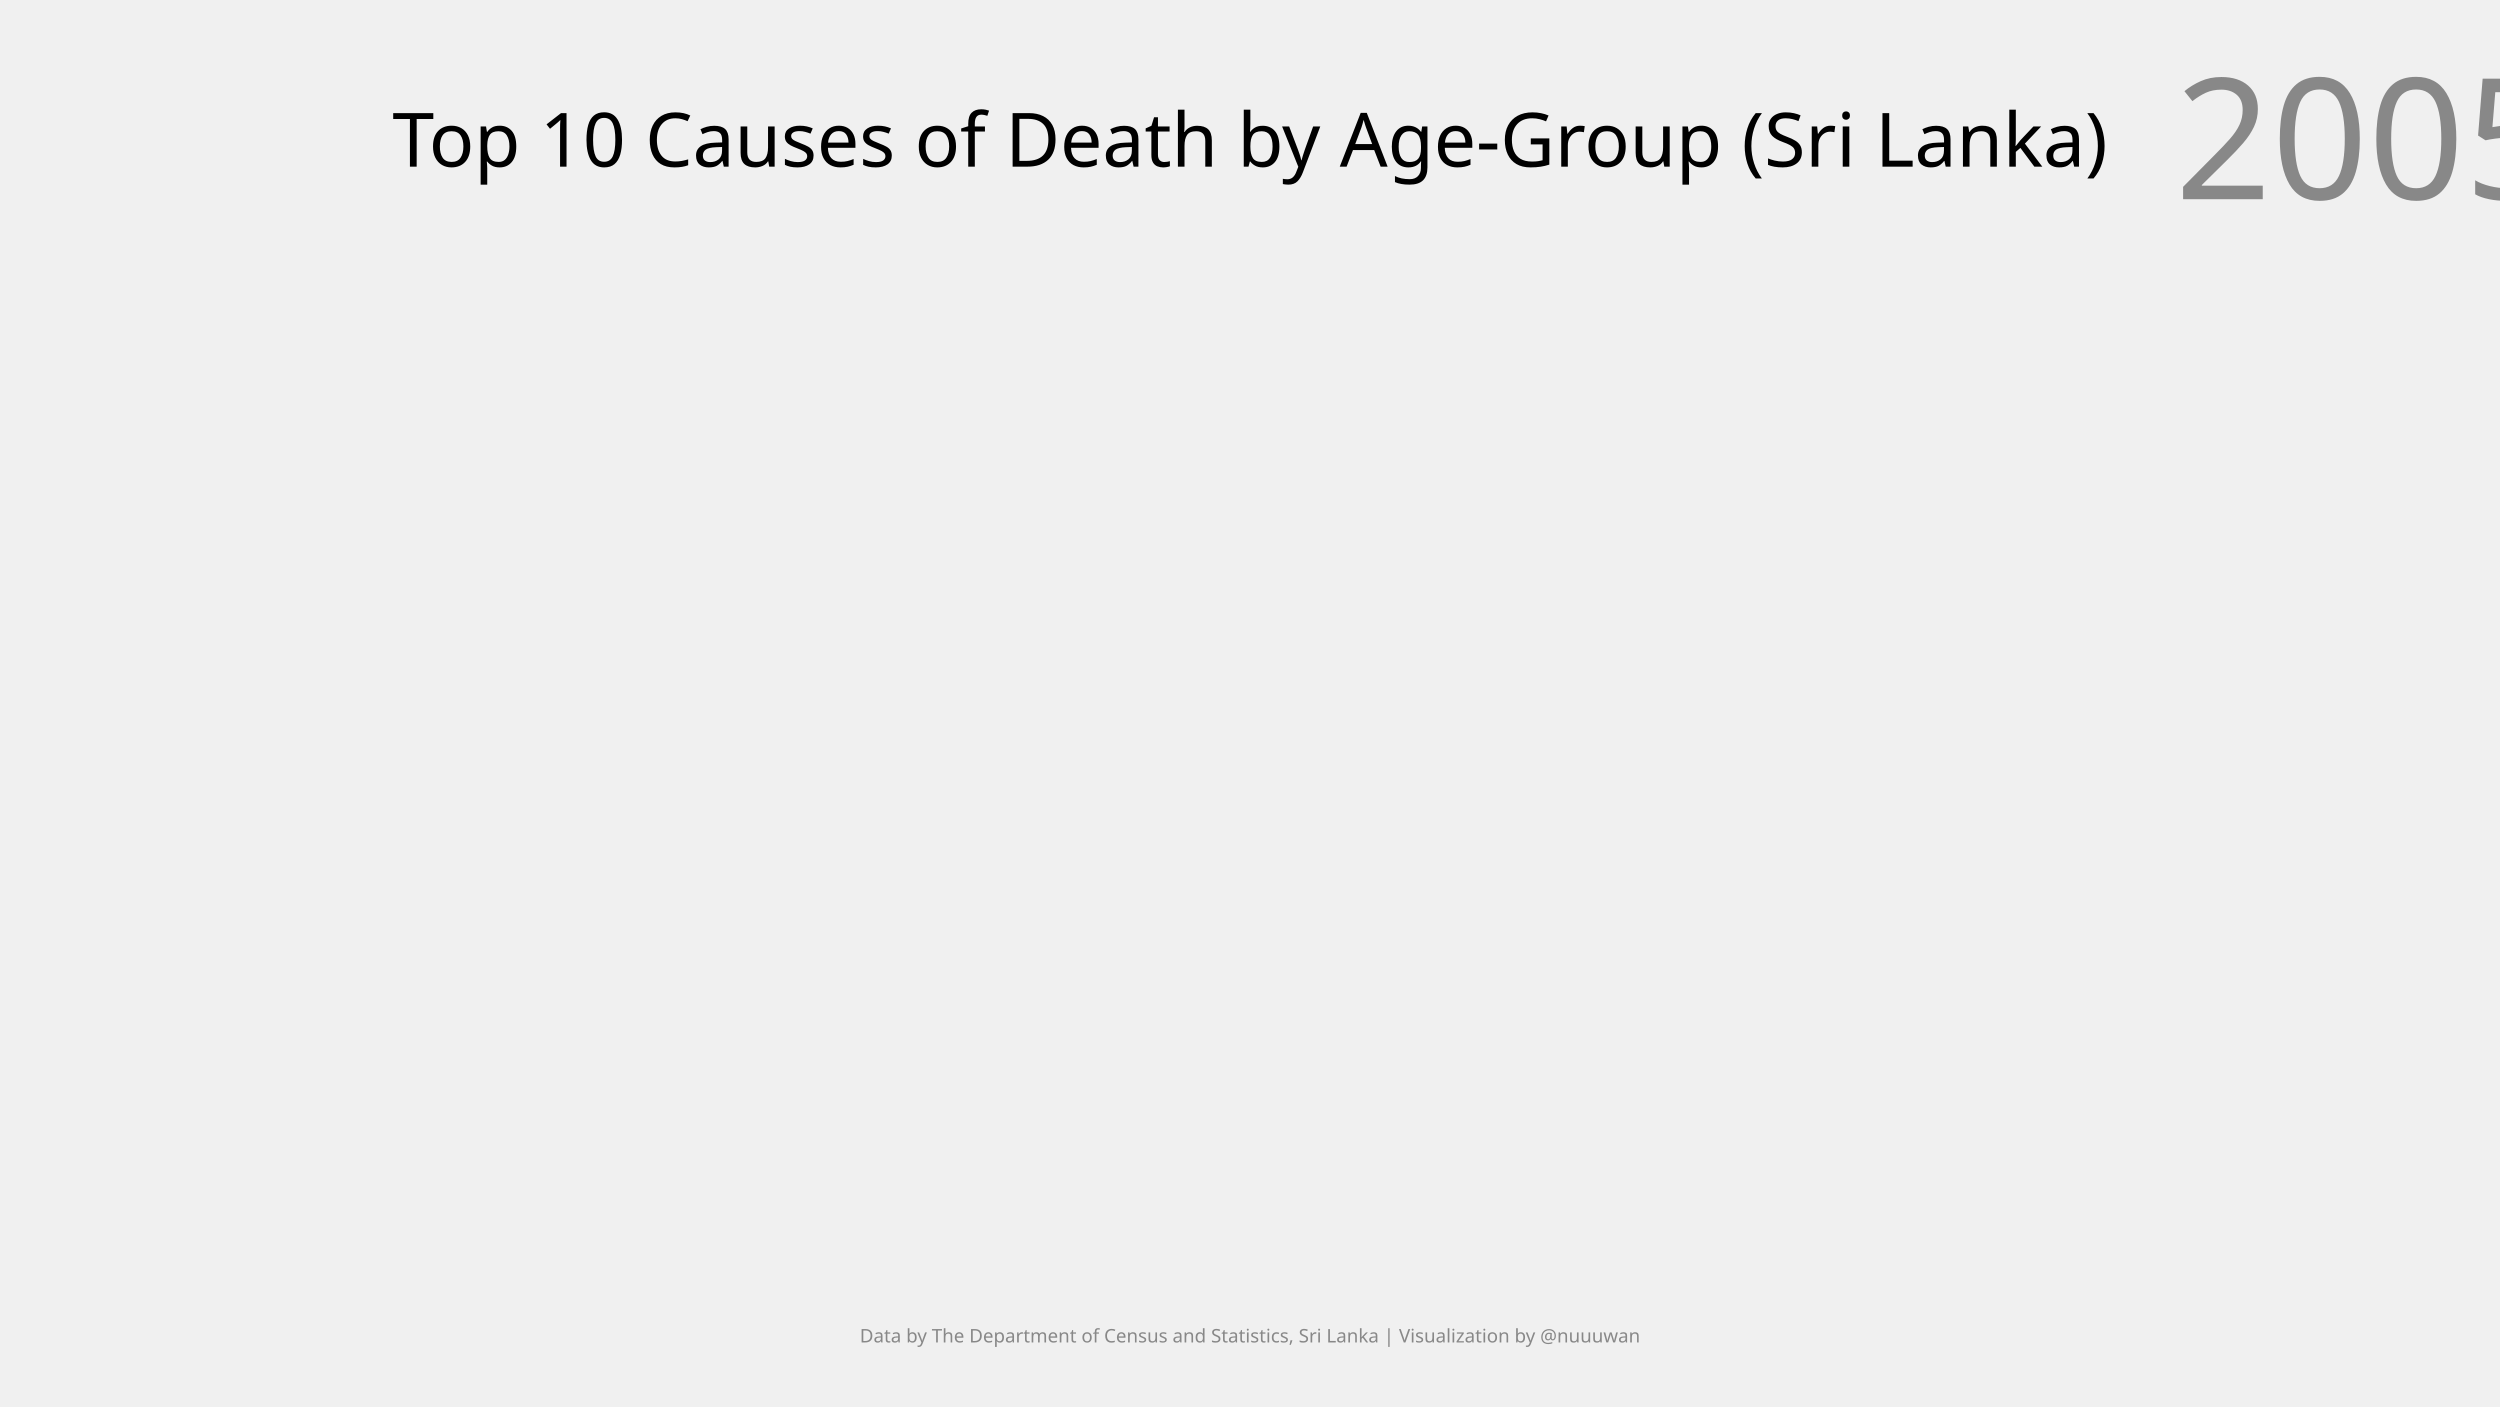
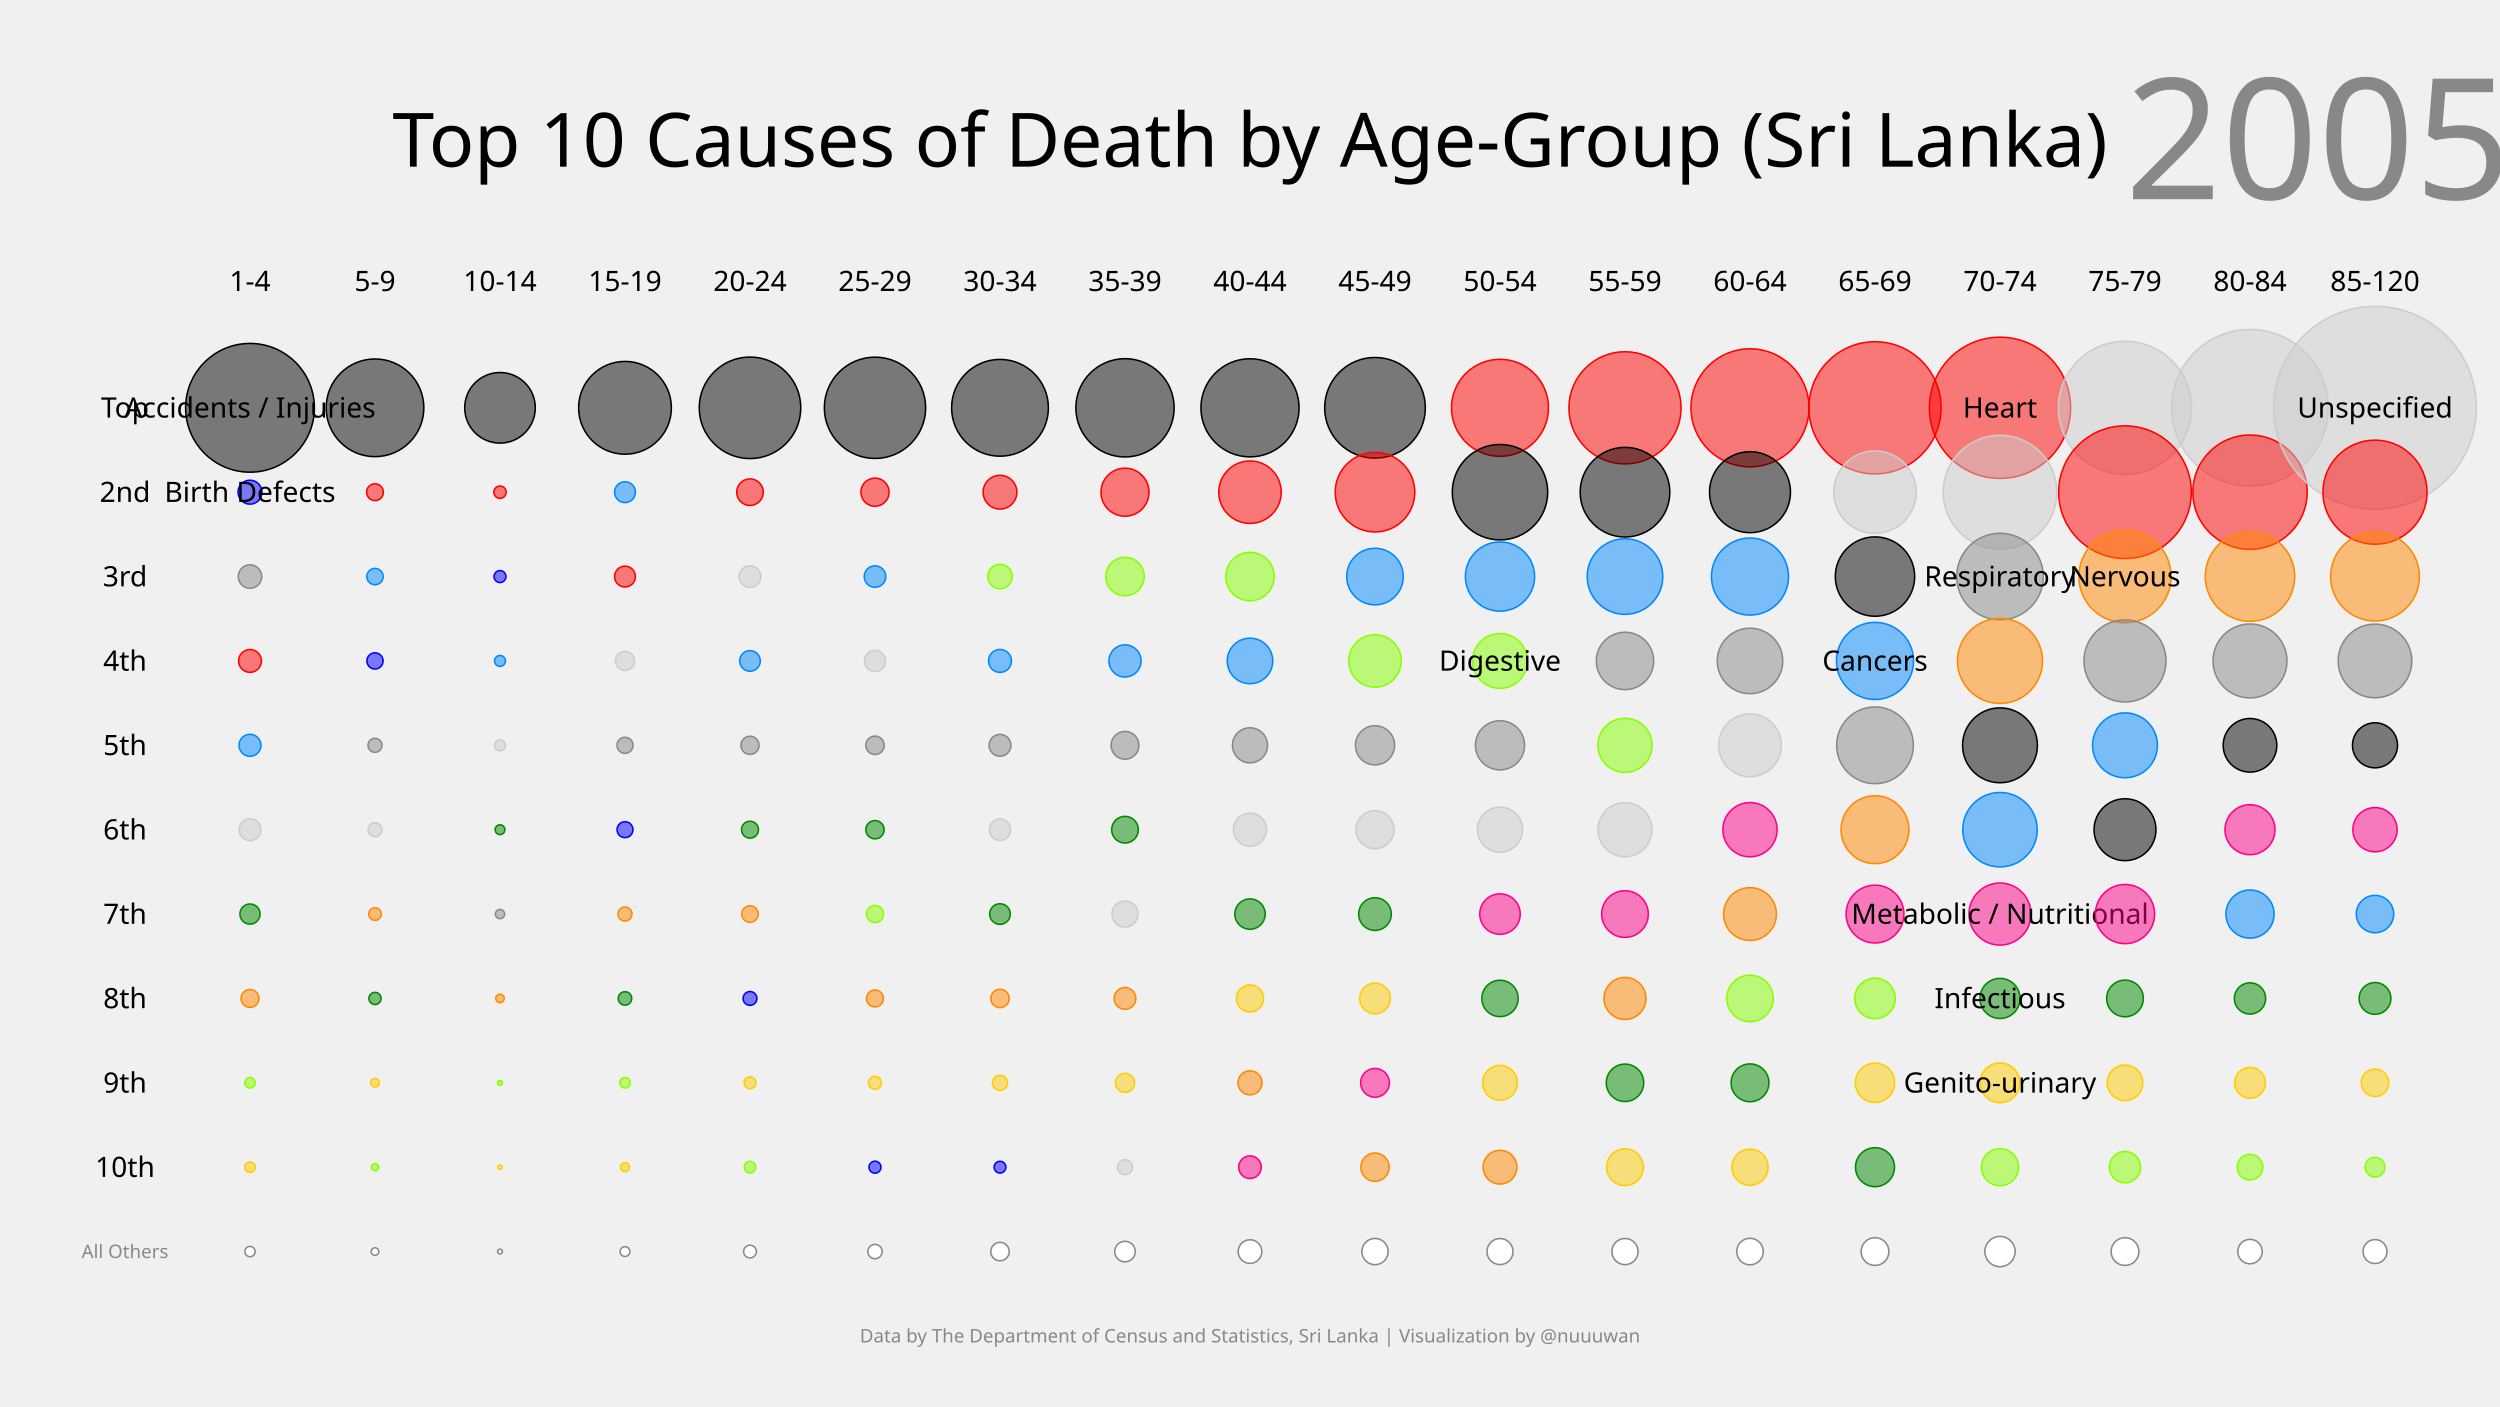
<svg xmlns="http://www.w3.org/2000/svg" width="1600" height="900">
  <g>
    <text x="800.0" y="90" text-anchor="middle" dominant-baseline="middle" font-size="48" font-family="P22 Johnston" fill="black">Top 10 Causes of Death by Age-Group (Sri Lanka)</text>
-     <text x="1392.0" y="90" text-anchor="start" dominant-baseline="middle" font-size="108" font-family="P22 Johnston" fill="#888">2005</text>
+     <text x="1360.0" y="90" text-anchor="start" dominant-baseline="middle" font-size="108" font-family="P22 Johnston" fill="#888">2005</text>
  </g>
-   <g />
+   <g>
+     <g>
+       <text x="160.0" y="180" text-anchor="middle" dominant-baseline="middle" font-size="18.0" font-family="P22 Johnston" fill="black">1-4</text>
+       <text x="80.0" y="261.0" text-anchor="middle" dominant-baseline="middle" font-size="18.0" font-family="P22 Johnston" fill="black">Top</text>
+       <circle cx="160.0" cy="261.0" r="41.199" stroke="#000" fill="#000" fill-opacity="0.5" />
+       <text x="160.0" y="261.0" text-anchor="middle" dominant-baseline="middle" font-size="18.0" font-family="P22 Johnston" fill="black">Accidents / Injuries</text>
+       <text x="80.0" y="315.0" text-anchor="middle" dominant-baseline="middle" font-size="18.0" font-family="P22 Johnston" fill="black">2nd</text>
+       <circle cx="160.0" cy="315.0" r="7.668" stroke="#00f" fill="#00f" fill-opacity="0.5" />
+       <text x="160.0" y="315.0" text-anchor="middle" dominant-baseline="middle" font-size="18.0" font-family="P22 Johnston" fill="black">Birth Defects</text>
+       <text x="80.0" y="369.0" text-anchor="middle" dominant-baseline="middle" font-size="18.0" font-family="P22 Johnston" fill="black">3rd</text>
+       <circle cx="160.0" cy="369.0" r="7.507" stroke="#888" fill="#888" fill-opacity="0.5" />
+       <text x="80.0" y="423.0" text-anchor="middle" dominant-baseline="middle" font-size="18.0" font-family="P22 Johnston" fill="black">4th</text>
+       <circle cx="160.0" cy="423.0" r="7.308" stroke="#f00" fill="#f00" fill-opacity="0.5" />
+       <text x="80.0" y="477.0" text-anchor="middle" dominant-baseline="middle" font-size="18.0" font-family="P22 Johnston" fill="black">5th</text>
+       <circle cx="160.0" cy="477.0" r="7.035" stroke="#08f" fill="#08f" fill-opacity="0.5" />
+       <text x="80.0" y="531.0" text-anchor="middle" dominant-baseline="middle" font-size="18.0" font-family="P22 Johnston" fill="black">6th</text>
+       <circle cx="160.0" cy="531.0" r="6.965" stroke="#ccc" fill="#ccc" fill-opacity="0.5" />
+       <text x="80.0" y="585.0" text-anchor="middle" dominant-baseline="middle" font-size="18.0" font-family="P22 Johnston" fill="black">7th</text>
+       <circle cx="160.0" cy="585.0" r="6.454" stroke="#080" fill="#080" fill-opacity="0.5" />
+       <text x="80.0" y="639.0" text-anchor="middle" dominant-baseline="middle" font-size="18.0" font-family="P22 Johnston" fill="black">8th</text>
+       <circle cx="160.0" cy="639.0" r="5.73" stroke="#f80" fill="#f80" fill-opacity="0.5" />
+       <text x="80.0" y="693.0" text-anchor="middle" dominant-baseline="middle" font-size="18.0" font-family="P22 Johnston" fill="black">9th</text>
+       <circle cx="160.0" cy="693.0" r="3.357" stroke="#8f0" fill="#8f0" fill-opacity="0.5" />
+       <text x="80.0" y="747.0" text-anchor="middle" dominant-baseline="middle" font-size="18.0" font-family="P22 Johnston" fill="black">10th</text>
+       <circle cx="160.0" cy="747.0" r="3.357" stroke="#fc0" fill="#fc0" fill-opacity="0.5" />
+       <circle cx="160.0" cy="801.0" r="3.283" stroke="#888" fill="#fff" />
+       <text x="80.0" y="801.0" text-anchor="middle" dominant-baseline="middle" font-size="12" font-family="P22 Johnston" fill="#888">All Others</text>
+     </g>
+     <g>
+       <text x="240.0" y="180" text-anchor="middle" dominant-baseline="middle" font-size="18.0" font-family="P22 Johnston" fill="black">5-9</text>
+       <circle cx="240.0" cy="261.0" r="31.258" stroke="#000" fill="#000" fill-opacity="0.5" />
+       <circle cx="240.0" cy="315.0" r="5.377" stroke="#f00" fill="#f00" fill-opacity="0.5" />
+       <circle cx="240.0" cy="369.0" r="5.238" stroke="#08f" fill="#08f" fill-opacity="0.5" />
+       <circle cx="240.0" cy="423.0" r="5.191" stroke="#00f" fill="#00f" fill-opacity="0.5" />
+       <circle cx="240.0" cy="477.0" r="4.482" stroke="#888" fill="#888" fill-opacity="0.5" />
+       <circle cx="240.0" cy="531.0" r="4.427" stroke="#ccc" fill="#ccc" fill-opacity="0.5" />
+       <circle cx="240.0" cy="585.0" r="4.021" stroke="#f80" fill="#f80" fill-opacity="0.5" />
+       <circle cx="240.0" cy="639.0" r="3.897" stroke="#080" fill="#080" fill-opacity="0.5" />
+       <circle cx="240.0" cy="693.0" r="2.8" stroke="#fc0" fill="#fc0" fill-opacity="0.5" />
+       <circle cx="240.0" cy="747.0" r="2.322" stroke="#8f0" fill="#8f0" fill-opacity="0.5" />
+       <circle cx="240.0" cy="801.0" r="2.425" stroke="#888" fill="#fff" />
+     </g>
+     <g>
+       <text x="320.0" y="180" text-anchor="middle" dominant-baseline="middle" font-size="18.0" font-family="P22 Johnston" fill="black">10-14</text>
+       <circle cx="320.0" cy="261.0" r="22.585" stroke="#000" fill="#000" fill-opacity="0.5" />
+       <circle cx="320.0" cy="315.0" r="3.96" stroke="#f00" fill="#f00" fill-opacity="0.5" />
+       <circle cx="320.0" cy="369.0" r="3.834" stroke="#00f" fill="#00f" fill-opacity="0.5" />
+       <circle cx="320.0" cy="423.0" r="3.5" stroke="#08f" fill="#08f" fill-opacity="0.5" />
+       <circle cx="320.0" cy="477.0" r="3.5" stroke="#ccc" fill="#ccc" fill-opacity="0.5" />
+       <circle cx="320.0" cy="531.0" r="3.13" stroke="#080" fill="#080" fill-opacity="0.5" />
+       <circle cx="320.0" cy="585.0" r="2.97" stroke="#888" fill="#888" fill-opacity="0.5" />
+       <circle cx="320.0" cy="639.0" r="2.711" stroke="#f80" fill="#f80" fill-opacity="0.5" />
+       <circle cx="320.0" cy="693.0" r="1.565" stroke="#8f0" fill="#8f0" fill-opacity="0.5" />
+       <circle cx="320.0" cy="747.0" r="1.4" stroke="#fc0" fill="#fc0" fill-opacity="0.5" />
+       <circle cx="320.0" cy="801.0" r="1.565" stroke="#888" fill="#fff" />
+     </g>
+     <g>
+       <text x="400.0" y="180" text-anchor="middle" dominant-baseline="middle" font-size="18.0" font-family="P22 Johnston" fill="black">15-19</text>
+       <circle cx="400.0" cy="261.0" r="29.69" stroke="#000" fill="#000" fill-opacity="0.5" />
+       <circle cx="400.0" cy="315.0" r="6.678" stroke="#08f" fill="#08f" fill-opacity="0.5" />
+       <circle cx="400.0" cy="369.0" r="6.678" stroke="#f00" fill="#f00" fill-opacity="0.5" />
+       <circle cx="400.0" cy="423.0" r="6.102" stroke="#ccc" fill="#ccc" fill-opacity="0.5" />
+       <circle cx="400.0" cy="477.0" r="5.144" stroke="#888" fill="#888" fill-opacity="0.5" />
+       <circle cx="400.0" cy="531.0" r="5.096" stroke="#00f" fill="#00f" fill-opacity="0.5" />
+       <circle cx="400.0" cy="585.0" r="4.482" stroke="#f80" fill="#f80" fill-opacity="0.5" />
+       <circle cx="400.0" cy="639.0" r="4.315" stroke="#080" fill="#080" fill-opacity="0.5" />
+       <circle cx="400.0" cy="693.0" r="3.357" stroke="#8f0" fill="#8f0" fill-opacity="0.5" />
+       <circle cx="400.0" cy="747.0" r="2.886" stroke="#fc0" fill="#fc0" fill-opacity="0.5" />
+       <circle cx="400.0" cy="801.0" r="3.13" stroke="#888" fill="#fff" />
+     </g>
+     <g>
+       <text x="480.0" y="180" text-anchor="middle" dominant-baseline="middle" font-size="18.0" font-family="P22 Johnston" fill="black">20-24</text>
+       <circle cx="480.0" cy="261.0" r="32.488" stroke="#000" fill="#000" fill-opacity="0.5" />
+       <circle cx="480.0" cy="315.0" r="8.516" stroke="#f00" fill="#f00" fill-opacity="0.5" />
+       <circle cx="480.0" cy="369.0" r="6.894" stroke="#ccc" fill="#ccc" fill-opacity="0.5" />
+       <circle cx="480.0" cy="423.0" r="6.604" stroke="#08f" fill="#08f" fill-opacity="0.5" />
+       <circle cx="480.0" cy="477.0" r="5.815" stroke="#888" fill="#888" fill-opacity="0.5" />
+       <circle cx="480.0" cy="531.0" r="5.422" stroke="#080" fill="#080" fill-opacity="0.5" />
+       <circle cx="480.0" cy="585.0" r="5.285" stroke="#f80" fill="#f80" fill-opacity="0.5" />
+       <circle cx="480.0" cy="639.0" r="4.427" stroke="#00f" fill="#00f" fill-opacity="0.5" />
+       <circle cx="480.0" cy="693.0" r="3.77" stroke="#fc0" fill="#fc0" fill-opacity="0.5" />
+       <circle cx="480.0" cy="747.0" r="3.704" stroke="#8f0" fill="#8f0" fill-opacity="0.5" />
+       <circle cx="480.0" cy="801.0" r="4.082" stroke="#888" fill="#fff" />
+     </g>
+     <g>
+       <text x="560.0" y="180" text-anchor="middle" dominant-baseline="middle" font-size="18.0" font-family="P22 Johnston" fill="black">25-29</text>
+       <circle cx="560.0" cy="261.0" r="32.412" stroke="#000" fill="#000" fill-opacity="0.5" />
+       <circle cx="560.0" cy="315.0" r="9.019" stroke="#f00" fill="#f00" fill-opacity="0.5" />
+       <circle cx="560.0" cy="369.0" r="6.894" stroke="#08f" fill="#08f" fill-opacity="0.5" />
+       <circle cx="560.0" cy="423.0" r="6.751" stroke="#ccc" fill="#ccc" fill-opacity="0.5" />
+       <circle cx="560.0" cy="477.0" r="5.898" stroke="#888" fill="#888" fill-opacity="0.5" />
+       <circle cx="560.0" cy="531.0" r="5.857" stroke="#080" fill="#080" fill-opacity="0.5" />
+       <circle cx="560.0" cy="585.0" r="5.467" stroke="#8f0" fill="#8f0" fill-opacity="0.5" />
+       <circle cx="560.0" cy="639.0" r="5.422" stroke="#f80" fill="#f80" fill-opacity="0.5" />
+       <circle cx="560.0" cy="693.0" r="4.141" stroke="#fc0" fill="#fc0" fill-opacity="0.5" />
+       <circle cx="560.0" cy="747.0" r="3.834" stroke="#00f" fill="#00f" fill-opacity="0.5" />
+       <circle cx="560.0" cy="801.0" r="4.59" stroke="#888" fill="#fff" />
+     </g>
+     <g>
+       <text x="640.0" y="180" text-anchor="middle" dominant-baseline="middle" font-size="18.0" font-family="P22 Johnston" fill="black">30-34</text>
+       <circle cx="640.0" cy="261.0" r="30.975" stroke="#000" fill="#000" fill-opacity="0.5" />
+       <circle cx="640.0" cy="315.0" r="10.799" stroke="#f00" fill="#f00" fill-opacity="0.5" />
+       <circle cx="640.0" cy="369.0" r="7.857" stroke="#8f0" fill="#8f0" fill-opacity="0.5" />
+       <circle cx="640.0" cy="423.0" r="7.342" stroke="#08f" fill="#08f" fill-opacity="0.5" />
+       <circle cx="640.0" cy="477.0" r="7.0" stroke="#888" fill="#888" fill-opacity="0.5" />
+       <circle cx="640.0" cy="531.0" r="6.823" stroke="#ccc" fill="#ccc" fill-opacity="0.5" />
+       <circle cx="640.0" cy="585.0" r="6.604" stroke="#080" fill="#080" fill-opacity="0.5" />
+       <circle cx="640.0" cy="639.0" r="5.898" stroke="#f80" fill="#f80" fill-opacity="0.5" />
+       <circle cx="640.0" cy="693.0" r="4.85" stroke="#fc0" fill="#fc0" fill-opacity="0.5" />
+       <circle cx="640.0" cy="747.0" r="3.77" stroke="#00f" fill="#00f" fill-opacity="0.5" />
+       <circle cx="640.0" cy="801.0" r="5.898" stroke="#888" fill="#fff" />
+     </g>
+     <g>
+       <text x="720.0" y="180" text-anchor="middle" dominant-baseline="middle" font-size="18.0" font-family="P22 Johnston" fill="black">35-39</text>
+       <circle cx="720.0" cy="261.0" r="31.453" stroke="#000" fill="#000" fill-opacity="0.5" />
+       <circle cx="720.0" cy="315.0" r="15.368" stroke="#f00" fill="#f00" fill-opacity="0.5" />
+       <circle cx="720.0" cy="369.0" r="12.305" stroke="#8f0" fill="#8f0" fill-opacity="0.5" />
+       <circle cx="720.0" cy="423.0" r="10.288" stroke="#08f" fill="#08f" fill-opacity="0.5" />
+       <circle cx="720.0" cy="477.0" r="8.91" stroke="#888" fill="#888" fill-opacity="0.5" />
+       <circle cx="720.0" cy="531.0" r="8.545" stroke="#080" fill="#080" fill-opacity="0.5" />
+       <circle cx="720.0" cy="585.0" r="8.371" stroke="#ccc" fill="#ccc" fill-opacity="0.5" />
+       <circle cx="720.0" cy="639.0" r="6.965" stroke="#f80" fill="#f80" fill-opacity="0.5" />
+       <circle cx="720.0" cy="693.0" r="6.102" stroke="#fc0" fill="#fc0" fill-opacity="0.5" />
+       <circle cx="720.0" cy="747.0" r="4.799" stroke="#cccccc" fill="#cccccc" fill-opacity="0.5" />
+       <circle cx="720.0" cy="801.0" r="6.567" stroke="#888" fill="#fff" />
+     </g>
+     <g>
+       <text x="800.0" y="180" text-anchor="middle" dominant-baseline="middle" font-size="18.0" font-family="P22 Johnston" fill="black">40-44</text>
+       <circle cx="800.0" cy="261.0" r="31.399" stroke="#000" fill="#000" fill-opacity="0.5" />
+       <circle cx="800.0" cy="315.0" r="19.984" stroke="#f00" fill="#f00" fill-opacity="0.5" />
+       <circle cx="800.0" cy="369.0" r="15.495" stroke="#8f0" fill="#8f0" fill-opacity="0.5" />
+       <circle cx="800.0" cy="423.0" r="14.566" stroke="#08f" fill="#08f" fill-opacity="0.5" />
+       <circle cx="800.0" cy="477.0" r="11.222" stroke="#888" fill="#888" fill-opacity="0.5" />
+       <circle cx="800.0" cy="531.0" r="10.593" stroke="#ccc" fill="#ccc" fill-opacity="0.5" />
+       <circle cx="800.0" cy="585.0" r="9.725" stroke="#080" fill="#080" fill-opacity="0.5" />
+       <circle cx="800.0" cy="639.0" r="8.687" stroke="#fc0" fill="#fc0" fill-opacity="0.5" />
+       <circle cx="800.0" cy="693.0" r="7.7" stroke="#f80" fill="#f80" fill-opacity="0.5" />
+       <circle cx="800.0" cy="747.0" r="7.241" stroke="#f08" fill="#f08" fill-opacity="0.5" />
+       <circle cx="800.0" cy="801.0" r="7.572" stroke="#888" fill="#fff" />
+     </g>
+     <g>
+       <text x="880" y="180" text-anchor="middle" dominant-baseline="middle" font-size="18.0" font-family="P22 Johnston" fill="black">45-49</text>
+       <circle cx="880" cy="261.0" r="32.215" stroke="#000" fill="#000" fill-opacity="0.5" />
+       <circle cx="880" cy="315.0" r="25.461" stroke="#f00" fill="#f00" fill-opacity="0.5" />
+       <circle cx="880" cy="369.0" r="18.106" stroke="#08f" fill="#08f" fill-opacity="0.5" />
+       <circle cx="880" cy="423.0" r="16.815" stroke="#8f0" fill="#8f0" fill-opacity="0.5" />
+       <circle cx="880" cy="477.0" r="12.542" stroke="#888" fill="#888" fill-opacity="0.5" />
+       <circle cx="880" cy="531.0" r="12.165" stroke="#ccc" fill="#ccc" fill-opacity="0.5" />
+       <circle cx="880" cy="585.0" r="10.453" stroke="#080" fill="#080" fill-opacity="0.5" />
+       <circle cx="880" cy="639.0" r="9.8" stroke="#fc0" fill="#fc0" fill-opacity="0.5" />
+       <circle cx="880" cy="693.0" r="9.207" stroke="#f08" fill="#f08" fill-opacity="0.5" />
+       <circle cx="880" cy="747.0" r="9.073" stroke="#f80" fill="#f80" fill-opacity="0.5" />
+       <circle cx="880" cy="801.0" r="8.4" stroke="#888" fill="#fff" />
+     </g>
+     <g>
+       <text x="960.0" y="180" text-anchor="middle" dominant-baseline="middle" font-size="18.0" font-family="P22 Johnston" fill="black">50-54</text>
+       <circle cx="960.0" cy="261.0" r="31.038" stroke="#f00" fill="#f00" fill-opacity="0.5" />
+       <circle cx="960.0" cy="315.0" r="30.528" stroke="#000" fill="#000" fill-opacity="0.5" />
+       <circle cx="960.0" cy="369.0" r="22.158" stroke="#08f" fill="#08f" fill-opacity="0.5" />
+       <circle cx="960.0" cy="423.0" r="17.556" stroke="#8f0" fill="#8f0" fill-opacity="0.5" />
+       <text x="960.0" y="423.0" text-anchor="middle" dominant-baseline="middle" font-size="18.0" font-family="P22 Johnston" fill="black">Digestive</text>
+       <circle cx="960.0" cy="477.0" r="15.731" stroke="#888" fill="#888" fill-opacity="0.5" />
+       <circle cx="960.0" cy="531.0" r="14.448" stroke="#ccc" fill="#ccc" fill-opacity="0.5" />
+       <circle cx="960.0" cy="585.0" r="12.945" stroke="#f08" fill="#f08" fill-opacity="0.5" />
+       <circle cx="960.0" cy="639.0" r="11.629" stroke="#080" fill="#080" fill-opacity="0.5" />
+       <circle cx="960.0" cy="693.0" r="11.134" stroke="#fc0" fill="#fc0" fill-opacity="0.5" />
+       <circle cx="960.0" cy="747.0" r="10.799" stroke="#f80" fill="#f80" fill-opacity="0.5" />
+       <circle cx="960.0" cy="801.0" r="8.341" stroke="#888" fill="#fff" />
+     </g>
+     <g>
+       <text x="1040.0" y="180" text-anchor="middle" dominant-baseline="middle" font-size="18.0" font-family="P22 Johnston" fill="black">55-59</text>
+       <circle cx="1040.0" cy="261.0" r="35.885" stroke="#f00" fill="#f00" fill-opacity="0.5" />
+       <circle cx="1040.0" cy="315.0" r="28.691" stroke="#000" fill="#000" fill-opacity="0.5" />
+       <circle cx="1040.0" cy="369.0" r="24.188" stroke="#08f" fill="#08f" fill-opacity="0.5" />
+       <circle cx="1040.0" cy="423.0" r="18.361" stroke="#888" fill="#888" fill-opacity="0.5" />
+       <circle cx="1040.0" cy="477.0" r="17.331" stroke="#8f0" fill="#8f0" fill-opacity="0.5" />
+       <circle cx="1040.0" cy="531.0" r="17.303" stroke="#ccc" fill="#ccc" fill-opacity="0.5" />
+       <circle cx="1040.0" cy="585.0" r="14.932" stroke="#f08" fill="#f08" fill-opacity="0.5" />
+       <circle cx="1040.0" cy="639.0" r="13.447" stroke="#f80" fill="#f80" fill-opacity="0.5" />
+       <circle cx="1040.0" cy="693.0" r="11.982" stroke="#080" fill="#080" fill-opacity="0.5" />
+       <circle cx="1040.0" cy="747.0" r="11.755" stroke="#fc0" fill="#fc0" fill-opacity="0.5" />
+       <circle cx="1040.0" cy="801.0" r="8.371" stroke="#888" fill="#fff" />
+     </g>
+     <g>
+       <text x="1120.0" y="180" text-anchor="middle" dominant-baseline="middle" font-size="18.0" font-family="P22 Johnston" fill="black">60-64</text>
+       <circle cx="1120.0" cy="261.0" r="37.768" stroke="#f00" fill="#f00" fill-opacity="0.5" />
+       <circle cx="1120.0" cy="315.0" r="25.909" stroke="#000" fill="#000" fill-opacity="0.5" />
+       <circle cx="1120.0" cy="369.0" r="24.659" stroke="#08f" fill="#08f" fill-opacity="0.5" />
+       <circle cx="1120.0" cy="423.0" r="20.953" stroke="#888" fill="#888" fill-opacity="0.5" />
+       <circle cx="1120.0" cy="477.0" r="20.094" stroke="#ccc" fill="#ccc" fill-opacity="0.5" />
+       <circle cx="1120.0" cy="531.0" r="17.359" stroke="#f08" fill="#f08" fill-opacity="0.5" />
+       <circle cx="1120.0" cy="585.0" r="16.916" stroke="#f80" fill="#f80" fill-opacity="0.5" />
+       <circle cx="1120.0" cy="639.0" r="14.882" stroke="#8f0" fill="#8f0" fill-opacity="0.5" />
+       <circle cx="1120.0" cy="693.0" r="12.104" stroke="#080" fill="#080" fill-opacity="0.5" />
+       <circle cx="1120.0" cy="747.0" r="11.566" stroke="#fc0" fill="#fc0" fill-opacity="0.5" />
+       <circle cx="1120.0" cy="801.0" r="8.487" stroke="#888" fill="#fff" />
+     </g>
+     <g>
+       <text x="1200.0" y="180" text-anchor="middle" dominant-baseline="middle" font-size="18.0" font-family="P22 Johnston" fill="black">65-69</text>
+       <circle cx="1200.0" cy="261.0" r="42.296" stroke="#f00" fill="#f00" fill-opacity="0.5" />
+       <circle cx="1200.0" cy="315.0" r="26.378" stroke="#ccc" fill="#ccc" fill-opacity="0.5" />
+       <circle cx="1200.0" cy="369.0" r="25.394" stroke="#000" fill="#000" fill-opacity="0.5" />
+       <circle cx="1200.0" cy="423.0" r="24.679" stroke="#08f" fill="#08f" fill-opacity="0.5" />
+       <text x="1200.0" y="423.0" text-anchor="middle" dominant-baseline="middle" font-size="18.0" font-family="P22 Johnston" fill="black">Cancers</text>
+       <circle cx="1200.0" cy="477.0" r="24.55" stroke="#888" fill="#888" fill-opacity="0.5" />
+       <circle cx="1200.0" cy="531.0" r="21.723" stroke="#f80" fill="#f80" fill-opacity="0.5" />
+       <circle cx="1200.0" cy="585.0" r="18.507" stroke="#f08" fill="#f08" fill-opacity="0.5" />
+       <circle cx="1200.0" cy="639.0" r="12.983" stroke="#8f0" fill="#8f0" fill-opacity="0.5" />
+       <circle cx="1200.0" cy="693.0" r="12.581" stroke="#fc0" fill="#fc0" fill-opacity="0.5" />
+       <circle cx="1200.0" cy="747.0" r="12.483" stroke="#080" fill="#080" fill-opacity="0.5" />
+       <circle cx="1200.0" cy="801.0" r="8.882" stroke="#888" fill="#fff" />
+     </g>
+     <g>
+       <text x="1280.0" y="180" text-anchor="middle" dominant-baseline="middle" font-size="18.0" font-family="P22 Johnston" fill="black">70-74</text>
+       <circle cx="1280.0" cy="261.0" r="45.197" stroke="#f00" fill="#f00" fill-opacity="0.5" />
+       <text x="1280.0" y="261.0" text-anchor="middle" dominant-baseline="middle" font-size="18.0" font-family="P22 Johnston" fill="black">Heart</text>
+       <circle cx="1280.0" cy="315.0" r="36.38" stroke="#ccc" fill="#ccc" fill-opacity="0.5" />
+       <circle cx="1280.0" cy="369.0" r="27.701" stroke="#888" fill="#888" fill-opacity="0.5" />
+       <text x="1280.0" y="369.0" text-anchor="middle" dominant-baseline="middle" font-size="18.0" font-family="P22 Johnston" fill="black">Respiratory</text>
+       <circle cx="1280.0" cy="423.0" r="27.219" stroke="#f80" fill="#f80" fill-opacity="0.5" />
+       <circle cx="1280.0" cy="477.0" r="23.954" stroke="#000" fill="#000" fill-opacity="0.5" />
+       <circle cx="1280.0" cy="531.0" r="23.831" stroke="#08f" fill="#08f" fill-opacity="0.5" />
+       <circle cx="1280.0" cy="585.0" r="19.861" stroke="#f08" fill="#f08" fill-opacity="0.5" />
+       <text x="1280.0" y="585.0" text-anchor="middle" dominant-baseline="middle" font-size="18.0" font-family="P22 Johnston" fill="black">Metabolic / Nutritional</text>
+       <circle cx="1280.0" cy="639.0" r="12.831" stroke="#080" fill="#080" fill-opacity="0.5" />
+       <text x="1280.0" y="639.0" text-anchor="middle" dominant-baseline="middle" font-size="18.0" font-family="P22 Johnston" fill="black">Infectious</text>
+       <circle cx="1280.0" cy="693.0" r="12.697" stroke="#fc0" fill="#fc0" fill-opacity="0.5" />
+       <text x="1280.0" y="693.0" text-anchor="middle" dominant-baseline="middle" font-size="18.0" font-family="P22 Johnston" fill="black">Genito-urinary</text>
+       <circle cx="1280.0" cy="747.0" r="11.879" stroke="#8f0" fill="#8f0" fill-opacity="0.5" />
+       <circle cx="1280.0" cy="801.0" r="9.699" stroke="#888" fill="#fff" />
+     </g>
+     <g>
+       <text x="1360.0" y="180" text-anchor="middle" dominant-baseline="middle" font-size="18.0" font-family="P22 Johnston" fill="black">75-79</text>
+       <circle cx="1360.0" cy="261.0" r="42.585" stroke="#ccc" fill="#ccc" fill-opacity="0.5" />
+       <circle cx="1360.0" cy="315.0" r="42.447" stroke="#f00" fill="#f00" fill-opacity="0.5" />
+       <circle cx="1360.0" cy="369.0" r="29.541" stroke="#f80" fill="#f80" fill-opacity="0.5" />
+       <text x="1360.0" y="369.0" text-anchor="middle" dominant-baseline="middle" font-size="18.0" font-family="P22 Johnston" fill="black">Nervous</text>
+       <circle cx="1360.0" cy="423.0" r="26.257" stroke="#888" fill="#888" fill-opacity="0.5" />
+       <circle cx="1360.0" cy="477.0" r="20.765" stroke="#08f" fill="#08f" fill-opacity="0.5" />
+       <circle cx="1360.0" cy="531.0" r="19.811" stroke="#000" fill="#000" fill-opacity="0.5" />
+       <circle cx="1360.0" cy="585.0" r="18.939" stroke="#f08" fill="#f08" fill-opacity="0.5" />
+       <circle cx="1360.0" cy="639.0" r="11.734" stroke="#080" fill="#080" fill-opacity="0.5" />
+       <circle cx="1360.0" cy="693.0" r="11.374" stroke="#fc0" fill="#fc0" fill-opacity="0.5" />
+       <circle cx="1360.0" cy="747.0" r="10.022" stroke="#8f0" fill="#8f0" fill-opacity="0.5" />
+       <circle cx="1360.0" cy="801.0" r="8.882" stroke="#888" fill="#fff" />
+     </g>
+     <g>
+       <text x="1440.0" y="180" text-anchor="middle" dominant-baseline="middle" font-size="18.0" font-family="P22 Johnston" fill="black">80-84</text>
+       <circle cx="1440.0" cy="261.0" r="50.127" stroke="#ccc" fill="#ccc" fill-opacity="0.5" />
+       <circle cx="1440.0" cy="315.0" r="36.595" stroke="#f00" fill="#f00" fill-opacity="0.5" />
+       <circle cx="1440.0" cy="369.0" r="28.632" stroke="#f80" fill="#f80" fill-opacity="0.5" />
+       <circle cx="1440.0" cy="423.0" r="23.666" stroke="#888" fill="#888" fill-opacity="0.5" />
+       <circle cx="1440.0" cy="477.0" r="17.161" stroke="#000" fill="#000" fill-opacity="0.5" />
+       <circle cx="1440.0" cy="531.0" r="15.993" stroke="#f08" fill="#f08" fill-opacity="0.5" />
+       <circle cx="1440.0" cy="585.0" r="15.416" stroke="#08f" fill="#08f" fill-opacity="0.5" />
+       <circle cx="1440.0" cy="639.0" r="9.998" stroke="#080" fill="#080" fill-opacity="0.5" />
+       <circle cx="1440.0" cy="693.0" r="9.85" stroke="#fc0" fill="#fc0" fill-opacity="0.5" />
+       <circle cx="1440.0" cy="747.0" r="8.223" stroke="#8f0" fill="#8f0" fill-opacity="0.5" />
+       <circle cx="1440.0" cy="801.0" r="7.826" stroke="#888" fill="#fff" />
+     </g>
+     <g>
+       <text x="1520.0" y="180" text-anchor="middle" dominant-baseline="middle" font-size="18.0" font-family="P22 Johnston" fill="black">85-120</text>
+       <circle cx="1520.0" cy="261.0" r="64.896" stroke="#ccc" fill="#ccc" fill-opacity="0.5" />
+       <text x="1520.0" y="261.0" text-anchor="middle" dominant-baseline="middle" font-size="18.0" font-family="P22 Johnston" fill="black">Unspecified</text>
+       <circle cx="1520.0" cy="315.0" r="33.314" stroke="#f00" fill="#f00" fill-opacity="0.5" />
+       <circle cx="1520.0" cy="369.0" r="28.434" stroke="#f80" fill="#f80" fill-opacity="0.5" />
+       <circle cx="1520.0" cy="423.0" r="23.562" stroke="#888" fill="#888" fill-opacity="0.5" />
+       <circle cx="1520.0" cy="477.0" r="14.414" stroke="#000" fill="#000" fill-opacity="0.5" />
+       <circle cx="1520.0" cy="531.0" r="14.157" stroke="#f08" fill="#f08" fill-opacity="0.5" />
+       <circle cx="1520.0" cy="585.0" r="11.962" stroke="#08f" fill="#08f" fill-opacity="0.5" />
+       <circle cx="1520.0" cy="639.0" r="10.168" stroke="#080" fill="#080" fill-opacity="0.5" />
+       <circle cx="1520.0" cy="693.0" r="8.799" stroke="#fc0" fill="#fc0" fill-opacity="0.5" />
+       <circle cx="1520.0" cy="747.0" r="6.3" stroke="#8f0" fill="#8f0" fill-opacity="0.5" />
+       <circle cx="1520.0" cy="801.0" r="7.668" stroke="#888" fill="#fff" />
+     </g>
+   </g>
  <g>
    <text x="800.0" y="855.0" text-anchor="middle" dominant-baseline="middle" font-size="12" font-family="P22 Johnston" fill="#888">Data by The Department of Census and Statistics, Sri Lanka | Visualization by @nuuuwan</text>
  </g>
</svg>
